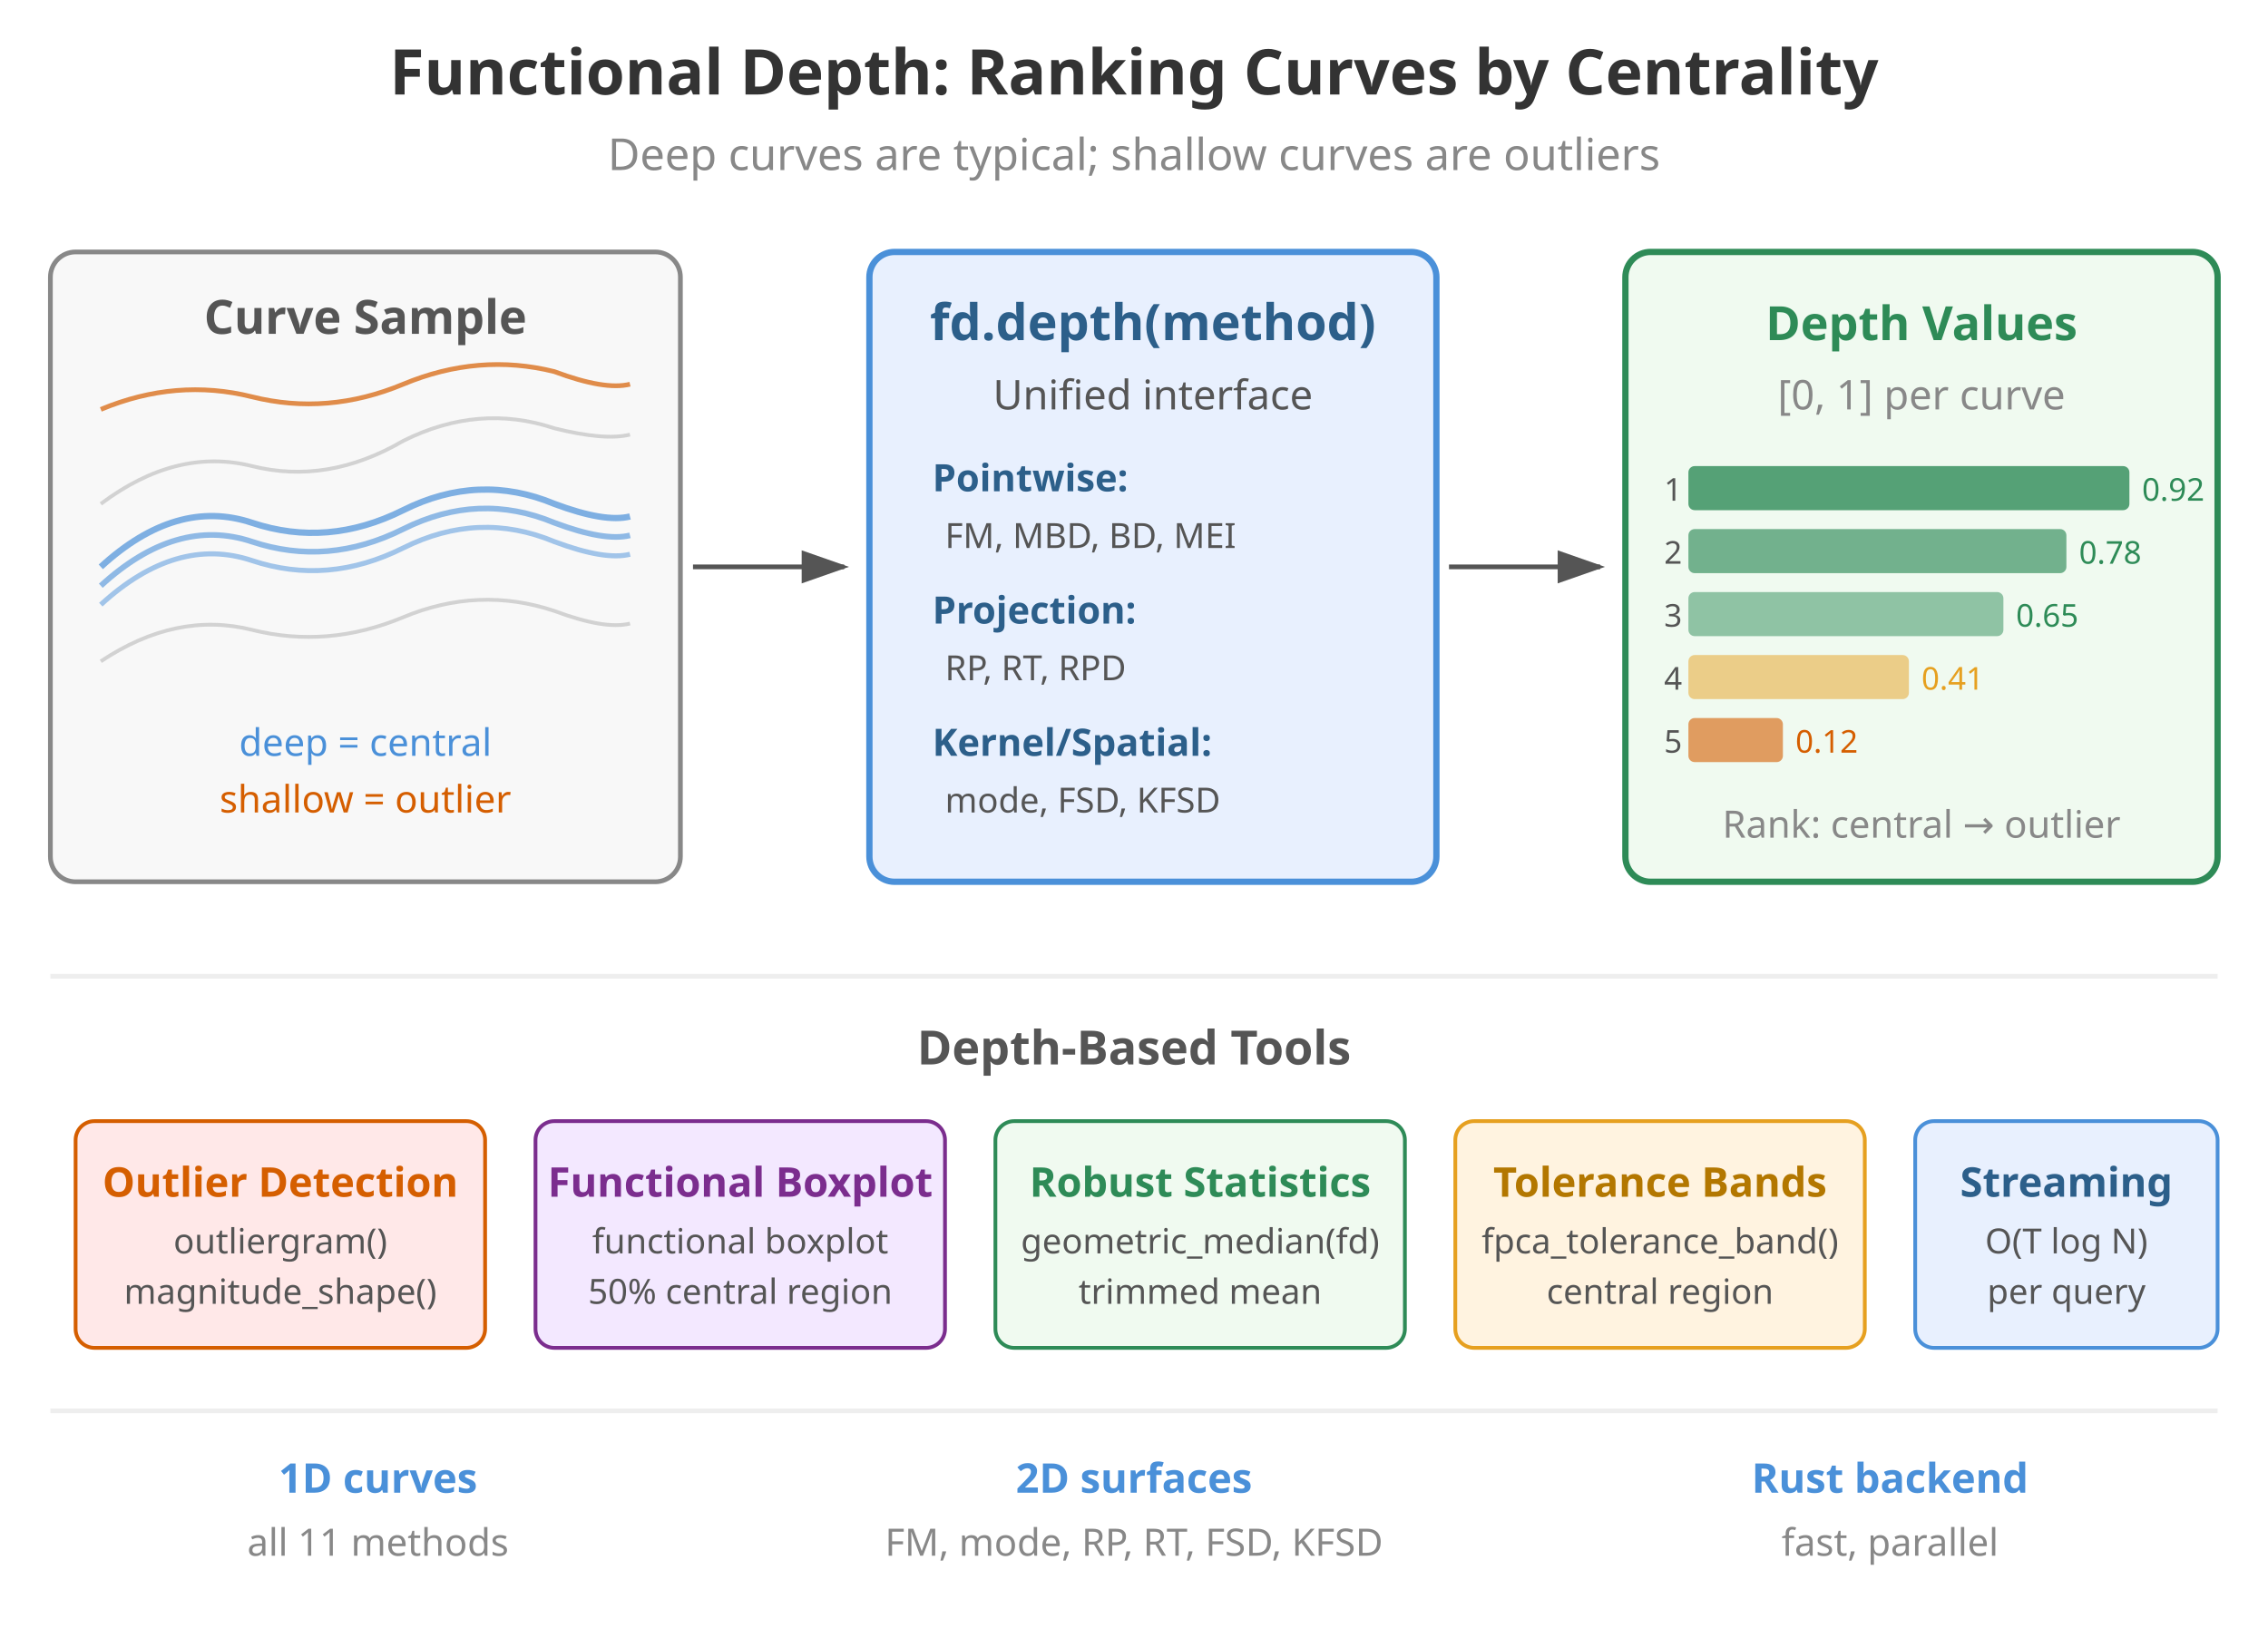
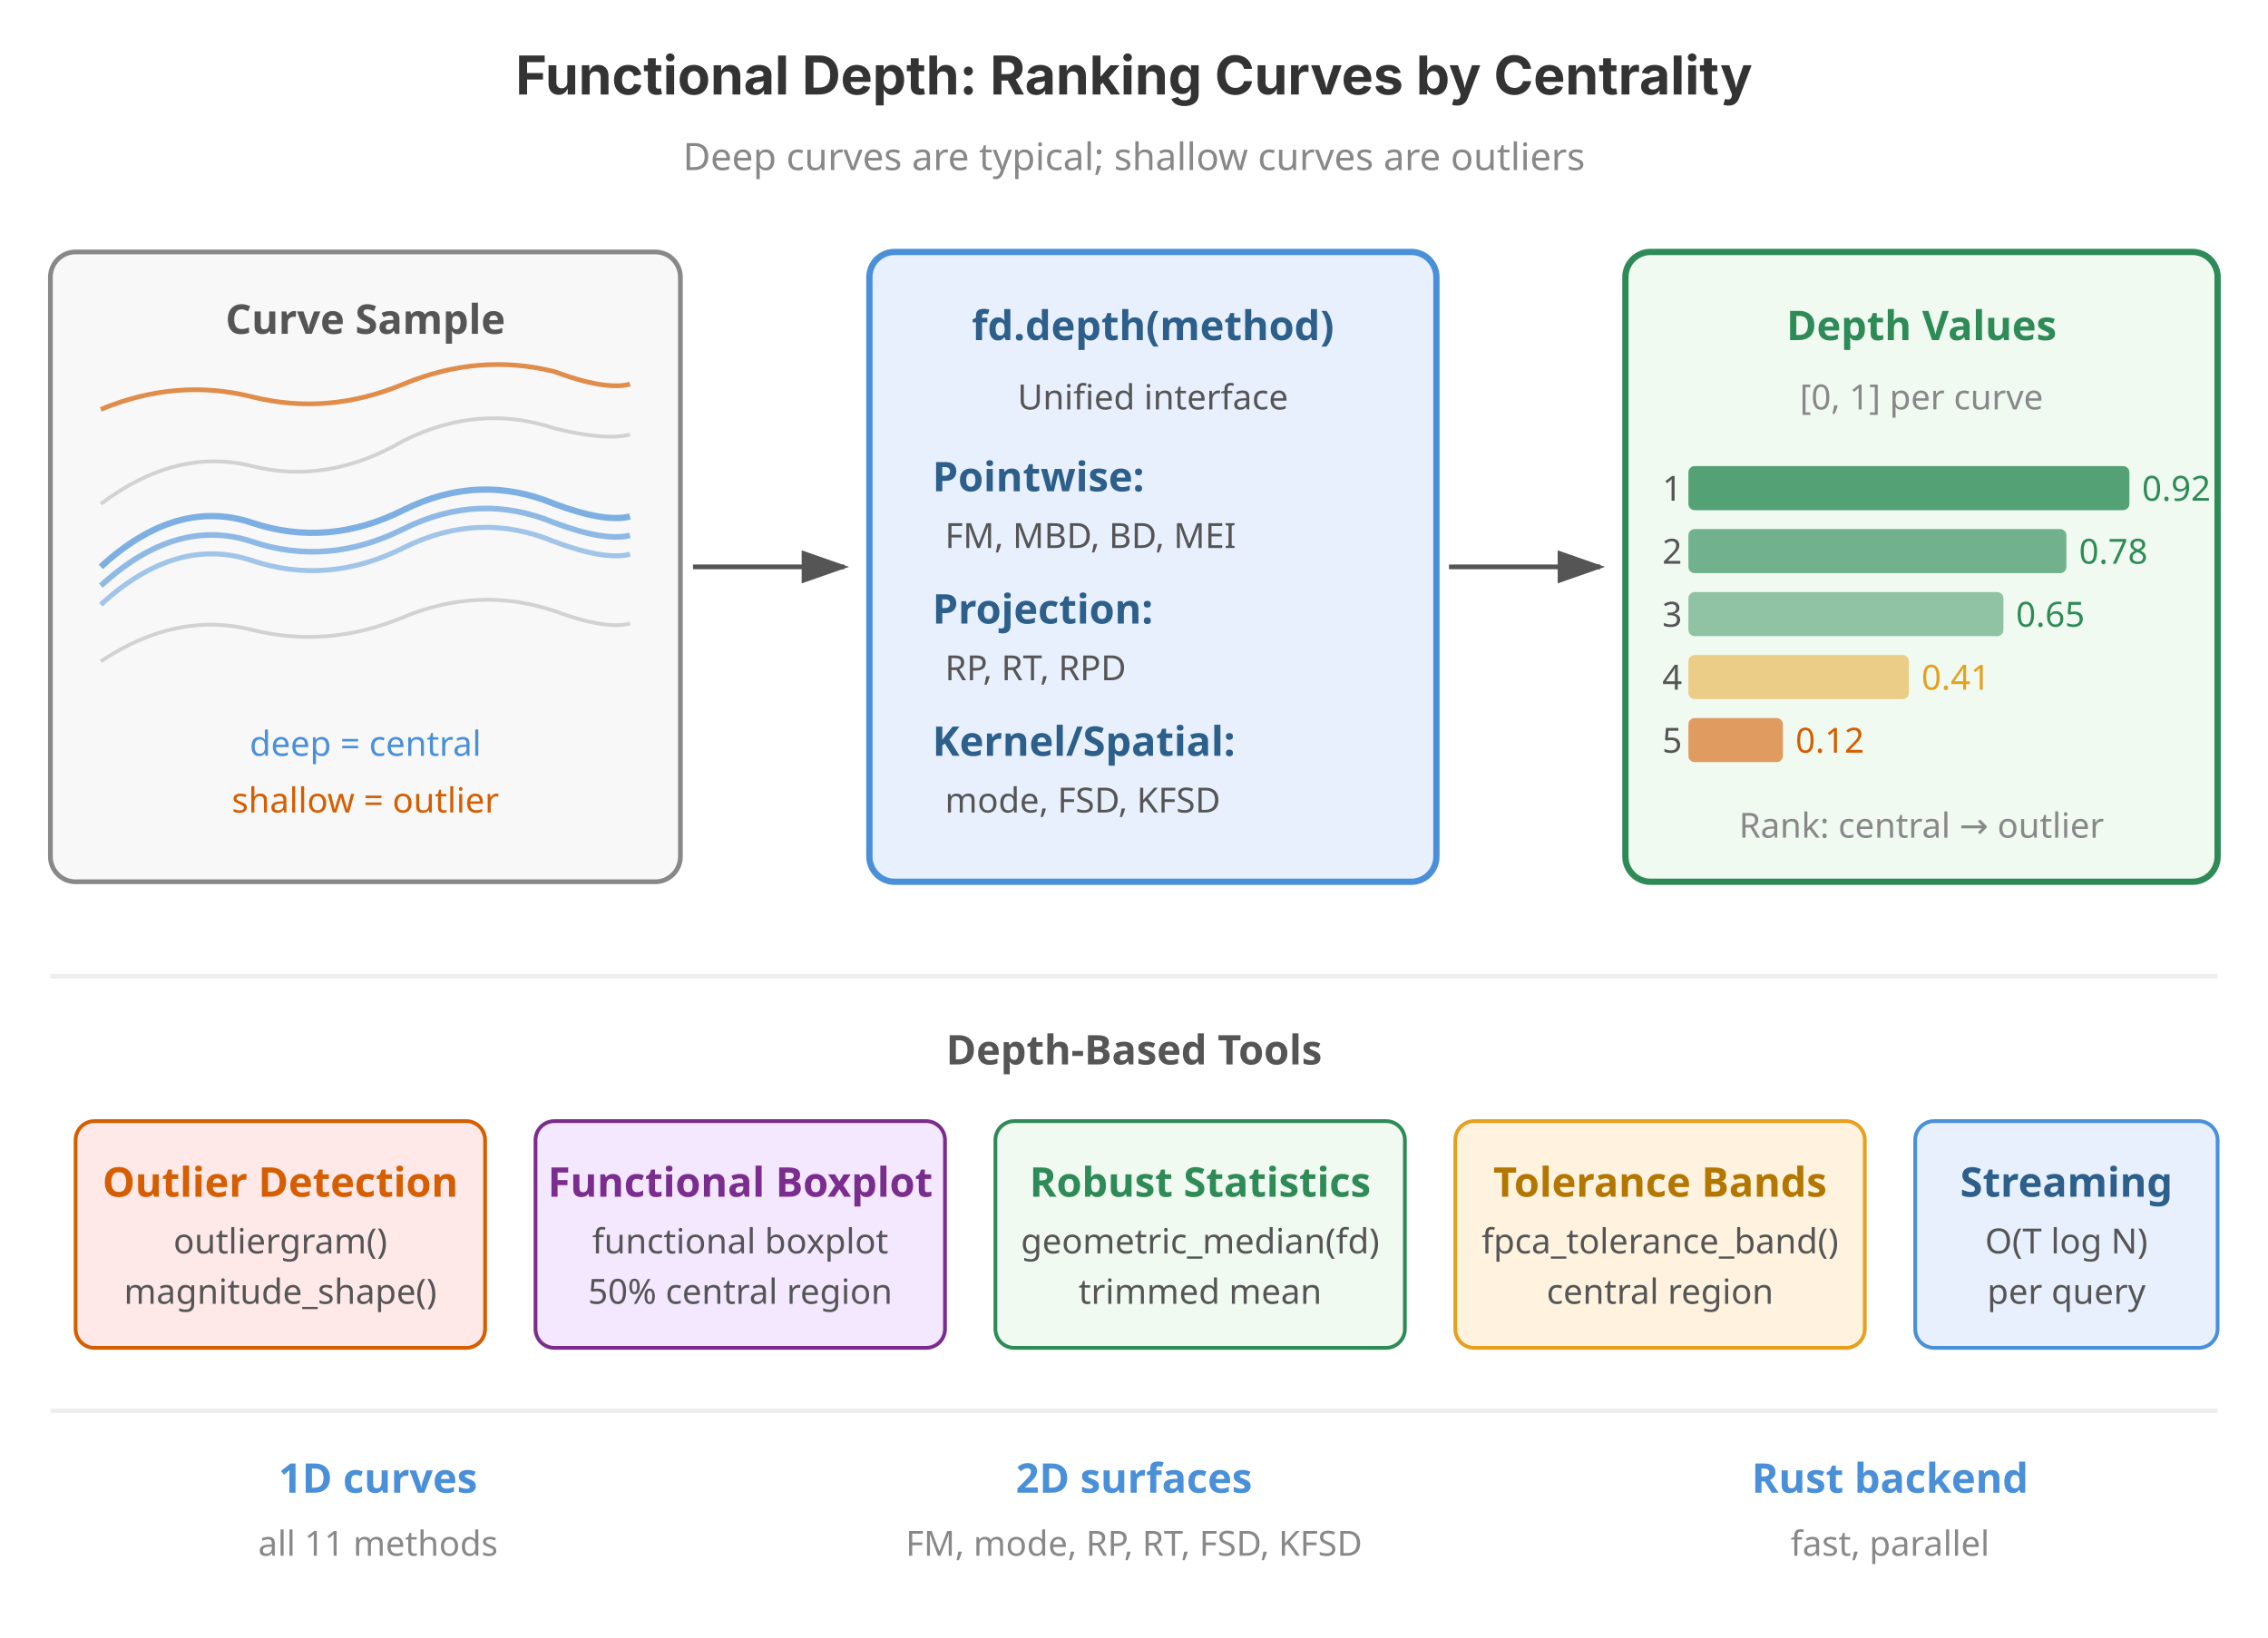
- <svg xmlns="http://www.w3.org/2000/svg" viewBox="0 0 720 520" fill="none" font-family="'Segoe UI', system-ui, sans-serif">
+ <svg xmlns="http://www.w3.org/2000/svg" viewBox="0 0 720 520" fill="none" role="img" aria-label="Functional Depth: Ranking Curves by Centrality">
+   <style>
+     .ttl{font:700 17px system-ui,-apple-system,sans-serif;fill:#1a1a2e}
+     .sub{font:400 12px system-ui,sans-serif;fill:#6c757d}
+     .lab{font:700 13px system-ui,sans-serif}
+     .sm{font:400 11px system-ui,sans-serif;fill:#495057}
+     .mono{font:600 12px ui-monospace,monospace}
+   </style>
  <defs>
    <marker id="arrDF" markerWidth="10" markerHeight="7" refX="9" refY="3.5" orient="auto">
      <path d="M0,0 L10,3.5 L0,7" fill="#555" />
    </marker>
  </defs>
-   <text x="360" y="30" text-anchor="middle" font-size="20" font-weight="bold" fill="#333">Functional Depth: Ranking Curves by Centrality</text>
-   <text x="360" y="54" text-anchor="middle" font-size="14" fill="#888">Deep curves are typical; shallow curves are outliers</text>
+   <text class="ttl" x="360" y="30" text-anchor="middle" font-size="20" style="fill:#333">Functional Depth: Ranking Curves by Centrality</text>
+   <text class="sub" x="360" y="54" text-anchor="middle" font-size="14" style="fill:#888">Deep curves are typical; shallow curves are outliers</text>
  <rect x="16" y="80" width="200" height="200" rx="8" fill="#F8F8F8" stroke="#888" stroke-width="1.5" />
-   <text x="116" y="106" text-anchor="middle" font-size="15" font-weight="bold" fill="#555">Curve Sample</text>
+   <text class="lab" x="116" y="106" text-anchor="middle" font-size="15" style="fill:#555">Curve Sample</text>
  <path d="M32 180 Q56 158 80 166 Q104 174 128 162 Q152 150 176 160 Q192 166 200 164" stroke="#4A90D9" stroke-width="2" fill="none" opacity="0.7" />
  <path d="M32 186 Q56 164 80 172 Q104 180 128 168 Q152 156 176 166 Q192 172 200 170" stroke="#4A90D9" stroke-width="1.8" fill="none" opacity="0.6" />
  <path d="M32 192 Q56 170 80 178 Q104 186 128 174 Q152 162 176 172 Q192 178 200 176" stroke="#4A90D9" stroke-width="1.6" fill="none" opacity="0.5" />
  <path d="M32 160 Q56 142 80 148 Q104 154 128 140 Q152 128 176 136 Q192 140 200 138" stroke="#999" stroke-width="1.2" fill="none" opacity="0.4" />
  <path d="M32 210 Q56 194 80 200 Q104 206 128 196 Q152 186 176 194 Q192 200 200 198" stroke="#999" stroke-width="1.2" fill="none" opacity="0.4" />
  <path d="M32 130 Q56 120 80 126 Q104 132 128 122 Q152 112 176 118 Q192 124 200 122" stroke="#D55E00" stroke-width="1.5" fill="none" opacity="0.7" />
-   <text x="116" y="240" text-anchor="middle" font-size="12" fill="#4A90D9">deep = central</text>
-   <text x="116" y="258" text-anchor="middle" font-size="12" fill="#D55E00">shallow = outlier</text>
+   <text class="sm" x="116" y="240" text-anchor="middle" font-size="12" style="fill:#4A90D9">deep = central</text>
+   <text class="sm" x="116" y="258" text-anchor="middle" font-size="12" style="fill:#D55E00">shallow = outlier</text>
  <line x1="220" y1="180" x2="268" y2="180" stroke="#555" stroke-width="1.5" marker-end="url(#arrDF)" />
  <rect x="276" y="80" width="180" height="200" rx="8" fill="#E8F0FE" stroke="#4A90D9" stroke-width="2" />
-   <text x="366" y="108" text-anchor="middle" font-size="16" font-weight="bold" fill="#2C5F8A">fd.depth(method)</text>
-   <text x="366" y="130" text-anchor="middle" font-size="13" fill="#555">Unified interface</text>
-   <text x="296" y="156" font-size="12" fill="#2C5F8A" font-weight="bold">Pointwise:</text>
-   <text x="300" y="174" font-size="11" fill="#555">FM, MBD, BD, MEI</text>
-   <text x="296" y="198" font-size="12" fill="#2C5F8A" font-weight="bold">Projection:</text>
-   <text x="300" y="216" font-size="11" fill="#555">RP, RT, RPD</text>
-   <text x="296" y="240" font-size="12" fill="#2C5F8A" font-weight="bold">Kernel/Spatial:</text>
-   <text x="300" y="258" font-size="11" fill="#555">mode, FSD, KFSD</text>
+   <text class="lab" x="366" y="108" text-anchor="middle" font-size="16" style="fill:#2C5F8A">fd.depth(method)</text>
+   <text class="sm" x="366" y="130" text-anchor="middle" font-size="13" style="fill:#555">Unified interface</text>
+   <text class="lab" x="296" y="156" font-size="12" style="fill:#2C5F8A">Pointwise:</text>
+   <text class="sm" x="300" y="174" style="fill:#555">FM, MBD, BD, MEI</text>
+   <text class="lab" x="296" y="198" font-size="12" style="fill:#2C5F8A">Projection:</text>
+   <text class="sm" x="300" y="216" style="fill:#555">RP, RT, RPD</text>
+   <text class="lab" x="296" y="240" font-size="12" style="fill:#2C5F8A">Kernel/Spatial:</text>
+   <text class="sm" x="300" y="258" style="fill:#555">mode, FSD, KFSD</text>
  <line x1="460" y1="180" x2="508" y2="180" stroke="#555" stroke-width="1.5" marker-end="url(#arrDF)" />
  <rect x="516" y="80" width="188" height="200" rx="8" fill="#F0FAF0" stroke="#2E8B57" stroke-width="2" />
-   <text x="610" y="108" text-anchor="middle" font-size="15" font-weight="bold" fill="#2E8B57">Depth Values</text>
-   <text x="610" y="130" text-anchor="middle" font-size="13" fill="#888">[0, 1] per curve</text>
+   <text class="lab" x="610" y="108" text-anchor="middle" font-size="15" style="fill:#2E8B57">Depth Values</text>
+   <text class="sm" x="610" y="130" text-anchor="middle" font-size="13" style="fill:#888">[0, 1] per curve</text>
  <rect x="536" y="148" width="140" height="14" rx="2" fill="#2E8B57" opacity="0.8" />
-   <text x="534" y="159" text-anchor="end" font-size="10" fill="#555">1</text>
-   <text x="680" y="159" font-size="10" fill="#2E8B57">0.92</text>
+   <text class="sm" x="534" y="159" text-anchor="end" font-size="10" style="fill:#555">1</text>
+   <text class="sm" x="680" y="159" font-size="10" style="fill:#2E8B57">0.92</text>
  <rect x="536" y="168" width="120" height="14" rx="2" fill="#2E8B57" opacity="0.65" />
-   <text x="534" y="179" text-anchor="end" font-size="10" fill="#555">2</text>
-   <text x="660" y="179" font-size="10" fill="#2E8B57">0.78</text>
+   <text class="sm" x="534" y="179" text-anchor="end" font-size="10" style="fill:#555">2</text>
+   <text class="sm" x="660" y="179" font-size="10" style="fill:#2E8B57">0.78</text>
  <rect x="536" y="188" width="100" height="14" rx="2" fill="#2E8B57" opacity="0.5" />
-   <text x="534" y="199" text-anchor="end" font-size="10" fill="#555">3</text>
-   <text x="640" y="199" font-size="10" fill="#2E8B57">0.65</text>
+   <text class="sm" x="534" y="199" text-anchor="end" font-size="10" style="fill:#555">3</text>
+   <text class="sm" x="640" y="199" font-size="10" style="fill:#2E8B57">0.65</text>
  <rect x="536" y="208" width="70" height="14" rx="2" fill="#E6A020" opacity="0.5" />
-   <text x="534" y="219" text-anchor="end" font-size="10" fill="#555">4</text>
-   <text x="610" y="219" font-size="10" fill="#E6A020">0.41</text>
+   <text class="sm" x="534" y="219" text-anchor="end" font-size="10" style="fill:#555">4</text>
+   <text class="sm" x="610" y="219" font-size="10" style="fill:#E6A020">0.41</text>
  <rect x="536" y="228" width="30" height="14" rx="2" fill="#D55E00" opacity="0.6" />
-   <text x="534" y="239" text-anchor="end" font-size="10" fill="#555">5</text>
-   <text x="570" y="239" font-size="10" fill="#D55E00">0.12</text>
-   <text x="610" y="266" text-anchor="middle" font-size="12" fill="#888">Rank: central → outlier</text>
+   <text class="sm" x="534" y="239" text-anchor="end" font-size="10" style="fill:#555">5</text>
+   <text class="sm" x="570" y="239" font-size="10" style="fill:#D55E00">0.12</text>
+   <text class="sm" x="610" y="266" text-anchor="middle" font-size="12" style="fill:#888">Rank: central → outlier</text>
  <line x1="16" y1="310" x2="704" y2="310" stroke="#eee" stroke-width="1.5" />
-   <text x="360" y="338" text-anchor="middle" font-size="15" font-weight="bold" fill="#555">Depth-Based Tools</text>
+   <text class="lab" x="360" y="338" text-anchor="middle" font-size="15" style="fill:#555">Depth-Based Tools</text>
  <rect x="24" y="356" width="130" height="72" rx="6" fill="#FFE8E8" stroke="#D55E00" stroke-width="1.2" />
-   <text x="89" y="380" text-anchor="middle" font-size="13" font-weight="bold" fill="#D55E00">Outlier Detection</text>
-   <text x="89" y="398" text-anchor="middle" font-size="11" fill="#555">outliergram()</text>
-   <text x="89" y="414" text-anchor="middle" font-size="11" fill="#555">magnitude_shape()</text>
+   <text class="lab" x="89" y="380" text-anchor="middle" style="fill:#D55E00">Outlier Detection</text>
+   <text class="sm" x="89" y="398" text-anchor="middle" style="fill:#555">outliergram()</text>
+   <text class="sm" x="89" y="414" text-anchor="middle" style="fill:#555">magnitude_shape()</text>
  <rect x="170" y="356" width="130" height="72" rx="6" fill="#F3E8FF" stroke="#7B2D8E" stroke-width="1.2" />
-   <text x="235" y="380" text-anchor="middle" font-size="13" font-weight="bold" fill="#7B2D8E">Functional Boxplot</text>
-   <text x="235" y="398" text-anchor="middle" font-size="11" fill="#555">functional boxplot</text>
-   <text x="235" y="414" text-anchor="middle" font-size="11" fill="#555">50% central region</text>
+   <text class="lab" x="235" y="380" text-anchor="middle" style="fill:#7B2D8E">Functional Boxplot</text>
+   <text class="sm" x="235" y="398" text-anchor="middle" style="fill:#555">functional boxplot</text>
+   <text class="sm" x="235" y="414" text-anchor="middle" style="fill:#555">50% central region</text>
  <rect x="316" y="356" width="130" height="72" rx="6" fill="#F0FAF0" stroke="#2E8B57" stroke-width="1.2" />
-   <text x="381" y="380" text-anchor="middle" font-size="13" font-weight="bold" fill="#2E8B57">Robust Statistics</text>
-   <text x="381" y="398" text-anchor="middle" font-size="11" fill="#555">geometric_median(fd)</text>
-   <text x="381" y="414" text-anchor="middle" font-size="11" fill="#555">trimmed mean</text>
+   <text class="lab" x="381" y="380" text-anchor="middle" style="fill:#2E8B57">Robust Statistics</text>
+   <text class="sm" x="381" y="398" text-anchor="middle" style="fill:#555">geometric_median(fd)</text>
+   <text class="sm" x="381" y="414" text-anchor="middle" style="fill:#555">trimmed mean</text>
  <rect x="462" y="356" width="130" height="72" rx="6" fill="#FFF3E0" stroke="#E6A020" stroke-width="1.2" />
-   <text x="527" y="380" text-anchor="middle" font-size="13" font-weight="bold" fill="#B37700">Tolerance Bands</text>
-   <text x="527" y="398" text-anchor="middle" font-size="11" fill="#555">fpca_tolerance_band()</text>
-   <text x="527" y="414" text-anchor="middle" font-size="11" fill="#555">central region</text>
+   <text class="lab" x="527" y="380" text-anchor="middle" style="fill:#B37700">Tolerance Bands</text>
+   <text class="sm" x="527" y="398" text-anchor="middle" style="fill:#555">fpca_tolerance_band()</text>
+   <text class="sm" x="527" y="414" text-anchor="middle" style="fill:#555">central region</text>
  <rect x="608" y="356" width="96" height="72" rx="6" fill="#E8F0FE" stroke="#4A90D9" stroke-width="1.2" />
-   <text x="656" y="380" text-anchor="middle" font-size="13" font-weight="bold" fill="#2C5F8A">Streaming</text>
-   <text x="656" y="398" text-anchor="middle" font-size="11" fill="#555">O(T log N)</text>
-   <text x="656" y="414" text-anchor="middle" font-size="11" fill="#555">per query</text>
+   <text class="lab" x="656" y="380" text-anchor="middle" style="fill:#2C5F8A">Streaming</text>
+   <text class="sm" x="656" y="398" text-anchor="middle" style="fill:#555">O(T log N)</text>
+   <text class="sm" x="656" y="414" text-anchor="middle" style="fill:#555">per query</text>
  <line x1="16" y1="448" x2="704" y2="448" stroke="#eee" stroke-width="1.5" />
-   <text x="120" y="474" text-anchor="middle" font-size="13" font-weight="bold" fill="#4A90D9">1D curves</text>
-   <text x="120" y="494" text-anchor="middle" font-size="12" fill="#888">all 11 methods</text>
-   <text x="360" y="474" text-anchor="middle" font-size="13" font-weight="bold" fill="#4A90D9">2D surfaces</text>
-   <text x="360" y="494" text-anchor="middle" font-size="12" fill="#888">FM, mode, RP, RT, FSD, KFSD</text>
-   <text x="600" y="474" text-anchor="middle" font-size="13" font-weight="bold" fill="#4A90D9">Rust backend</text>
-   <text x="600" y="494" text-anchor="middle" font-size="12" fill="#888">fast, parallel</text>
+   <text class="lab" x="120" y="474" text-anchor="middle" style="fill:#4A90D9">1D curves</text>
+   <text class="sm" x="120" y="494" text-anchor="middle" font-size="12" style="fill:#888">all 11 methods</text>
+   <text class="lab" x="360" y="474" text-anchor="middle" style="fill:#4A90D9">2D surfaces</text>
+   <text class="sm" x="360" y="494" text-anchor="middle" font-size="12" style="fill:#888">FM, mode, RP, RT, FSD, KFSD</text>
+   <text class="lab" x="600" y="474" text-anchor="middle" style="fill:#4A90D9">Rust backend</text>
+   <text class="sm" x="600" y="494" text-anchor="middle" font-size="12" style="fill:#888">fast, parallel</text>
</svg>
